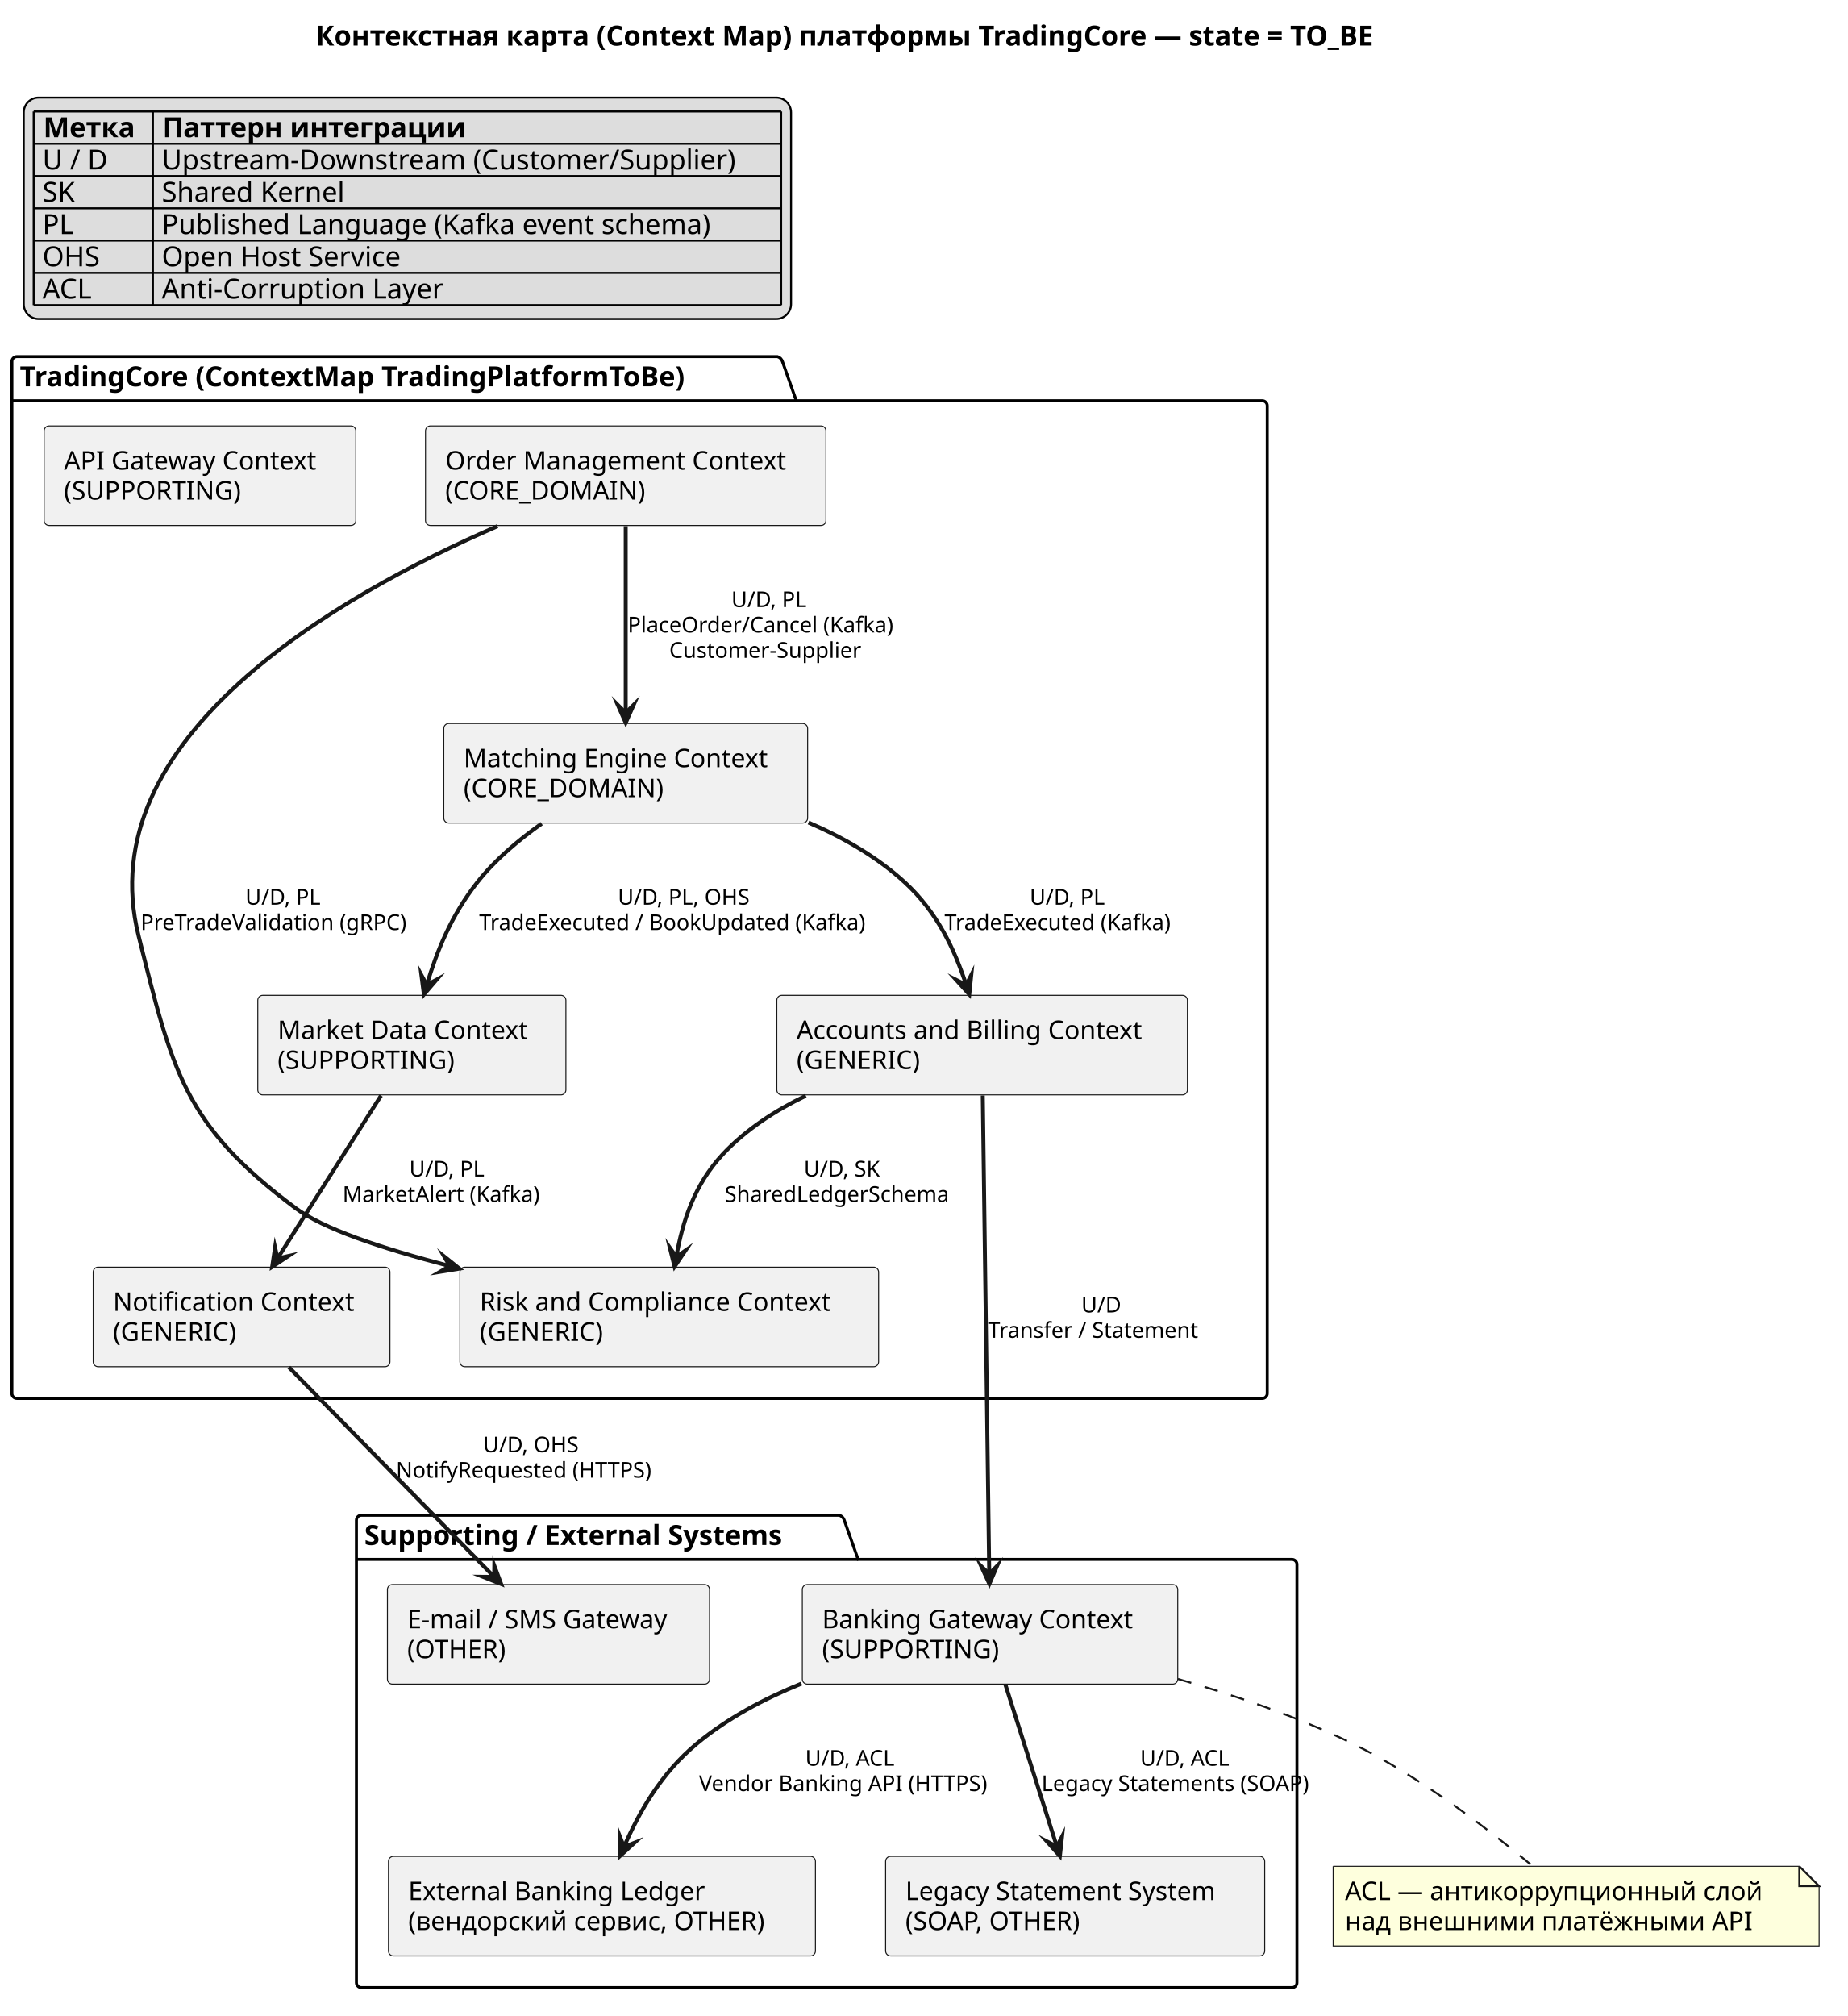
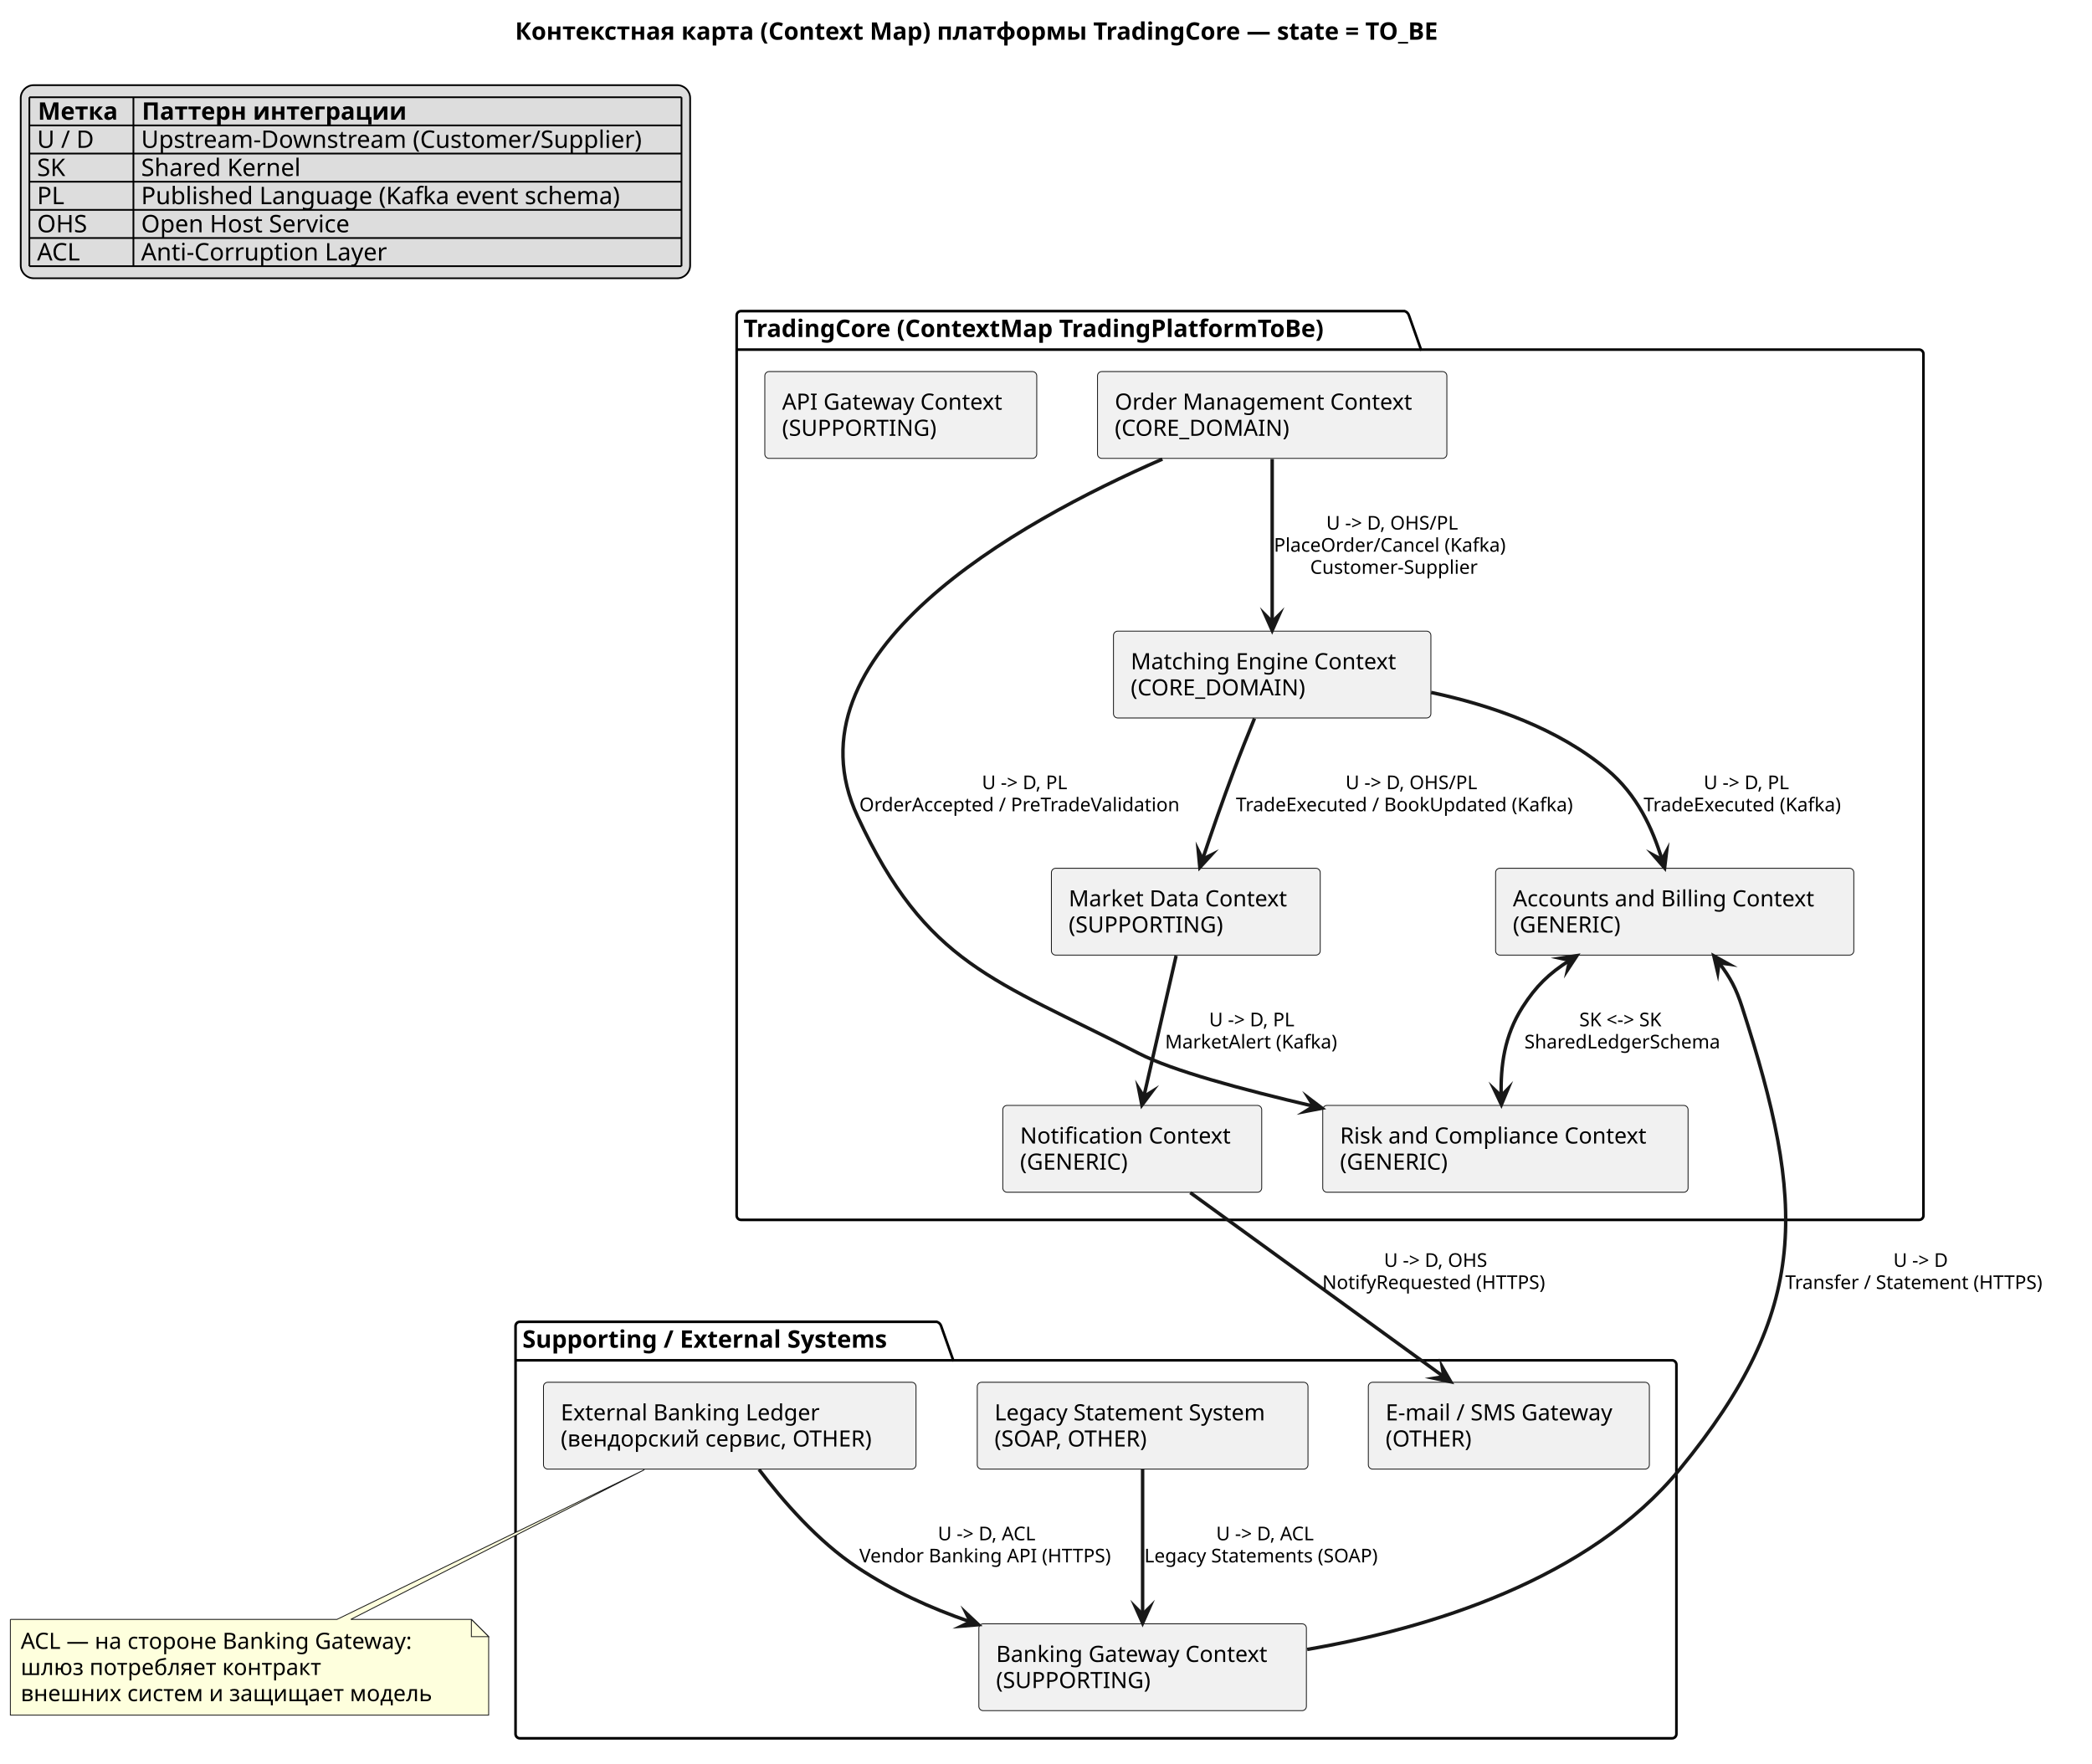
- <svg xmlns="http://www.w3.org/2000/svg" version="1.1" data-diagram-type="DESCRIPTION" style="width:933px;height:1018px;background:#FFFFFF;" width="933px" height="1018px" viewBox="0 0 933 1018" zoomAndPan="magnify" preserveAspectRatio="none" contentStyleType="text/css">
+ <svg xmlns="http://www.w3.org/2000/svg" version="1.1" data-diagram-type="DESCRIPTION" style="width:1211px;height:1021px;background:#FFFFFF;" width="1211px" height="1021px" viewBox="0 0 1211 1021" zoomAndPan="magnify" preserveAspectRatio="none" contentStyleType="text/css">
  <defs />
  <g font-family="sans-serif" lengthAdjust="spacing">
    <g class="title" data-source-line="1">
-       <text x="159.389" y="22.995" fill="#000" font-size="14" textLength="607.934" font-weight="700">Контекстная карта (Context Map) платформы TradingCore — state = TO_BE</text>
+       <text x="298.166" y="22.995" fill="#000" font-size="14" textLength="607.934" font-weight="700">Контекстная карта (Context Map) платформы TradingCore — state = TO_BE</text>
    </g>
    <g class="legend" data-source-line="7">
      <rect x="12" y="49.297" width="387.508" height="111.781" fill="#DDD" style="stroke:#000;stroke-width:1;" rx="7.5" ry="7.5" />
      <text x="21.874" y="69.292" fill="#000" font-size="14" textLength="50.49" font-weight="700">Метка</text>
      <text x="82.112" y="69.292" fill="#000" font-size="14" textLength="165.327" font-weight="700">Паттерн интеграции</text>
      <text x="21.45" y="85.589" fill="#000" font-size="14" textLength="34.645">U / D</text>
      <text x="81.688" y="85.589" fill="#000" font-size="14" textLength="308.369">Upstream-Downstream (Customer/Supplier)</text>
      <text x="21.45" y="101.886" fill="#000" font-size="14" textLength="18.067">SK</text>
      <text x="81.688" y="101.886" fill="#000" font-size="14" textLength="98.971">Shared Kernel</text>
      <text x="21.45" y="118.183" fill="#000" font-size="14" textLength="16.242">PL</text>
      <text x="81.688" y="118.183" fill="#000" font-size="14" textLength="299.407">Published Language (Kafka event schema)</text>
      <text x="21.45" y="134.479" fill="#000" font-size="14" textLength="30.434">OHS</text>
      <text x="81.688" y="134.479" fill="#000" font-size="14" textLength="129.91">Open Host Service</text>
      <text x="21.45" y="150.776" fill="#000" font-size="14" textLength="27.152">ACL</text>
      <text x="81.688" y="150.776" fill="#000" font-size="14" textLength="150.794">Anti-Corruption Layer</text>
      <line x1="17" y1="56.297" x2="394.508" y2="56.297" style="stroke:#000;stroke-width:1;" />
      <line x1="17" y1="72.594" x2="394.508" y2="72.594" style="stroke:#000;stroke-width:1;" />
      <line x1="17" y1="88.891" x2="394.508" y2="88.891" style="stroke:#000;stroke-width:1;" />
      <line x1="17" y1="105.188" x2="394.508" y2="105.188" style="stroke:#000;stroke-width:1;" />
      <line x1="17" y1="121.484" x2="394.508" y2="121.484" style="stroke:#000;stroke-width:1;" />
      <line x1="17" y1="137.781" x2="394.508" y2="137.781" style="stroke:#000;stroke-width:1;" />
      <line x1="17" y1="154.078" x2="394.508" y2="154.078" style="stroke:#000;stroke-width:1;" />
      <line x1="17" y1="56.297" x2="17" y2="154.078" style="stroke:#000;stroke-width:1;" />
      <line x1="77.238" y1="56.297" x2="77.238" y2="154.078" style="stroke:#000;stroke-width:1;" />
      <line x1="394.508" y1="56.297" x2="394.508" y2="154.078" style="stroke:#000;stroke-width:1;" />
    </g>
    <g class="cluster" data-qualified-name="TradingCore .ContextMap TradingPlatformToBe." id="ent0001" data-source-line="16">
-       <path d="M8.5,180.078 L392.661,180.078 A3.75,3.75 0 0 1 395.161,182.578 L402.161,202.375 L637.5,202.375 A2.5,2.5 0 0 1 640,204.875 L640,703.638 A2.5,2.5 0 0 1 637.5,706.138 L8.5,706.138 A2.5,2.5 0 0 1 6,703.638 L6,182.578 A2.5,2.5 0 0 1 8.5,180.078" style="stroke:#000;stroke-width:1.5;" fill="none" />
-       <line x1="6" y1="202.375" x2="402.161" y2="202.375" style="stroke:#000;stroke-width:1.5;" />
-       <text x="10" y="195.073" fill="#000" font-size="14" textLength="383.161" font-weight="700">TradingCore (ContextMap TradingPlatformToBe)</text>
+       <path d="M428.93,180.078 L813.091,180.078 A3.75,3.75 0 0 1 815.591,182.578 L822.591,202.375 L1110.93,202.375 A2.5,2.5 0 0 1 1113.43,204.875 L1113.43,703.638 A2.5,2.5 0 0 1 1110.93,706.138 L428.93,706.138 A2.5,2.5 0 0 1 426.43,703.638 L426.43,182.578 A2.5,2.5 0 0 1 428.93,180.078" style="stroke:#000;stroke-width:1.5;" fill="none" />
+       <line x1="426.43" y1="202.375" x2="822.591" y2="202.375" style="stroke:#000;stroke-width:1.5;" />
+       <text x="430.43" y="195.073" fill="#000" font-size="14" textLength="383.161" font-weight="700">TradingCore (ContextMap TradingPlatformToBe)</text>
    </g>
    <g class="cluster" data-qualified-name="Supporting . External Systems" id="ent0009" data-source-line="26">
-       <path d="M182.5,765.138 L423.879,765.138 A3.75,3.75 0 0 1 426.379,767.638 L433.379,787.435 L652.5,787.435 A2.5,2.5 0 0 1 655,789.935 L655,1001.168 A2.5,2.5 0 0 1 652.5,1003.668 L182.5,1003.668 A2.5,2.5 0 0 1 180,1001.168 L180,767.638 A2.5,2.5 0 0 1 182.5,765.138" style="stroke:#000;stroke-width:1.5;" fill="none" />
-       <line x1="180" y1="787.435" x2="433.379" y2="787.435" style="stroke:#000;stroke-width:1.5;" />
-       <text x="184" y="780.133" fill="#000" font-size="14" textLength="240.379" font-weight="700">Supporting / External Systems</text>
+       <path d="M300.93,765.138 L542.309,765.138 A3.75,3.75 0 0 1 544.809,767.638 L551.809,787.435 L967.93,787.435 A2.5,2.5 0 0 1 970.43,789.935 L970.43,1003.738 A2.5,2.5 0 0 1 967.93,1006.238 L300.93,1006.238 A2.5,2.5 0 0 1 298.43,1003.738 L298.43,767.638 A2.5,2.5 0 0 1 300.93,765.138" style="stroke:#000;stroke-width:1.5;" fill="none" />
+       <line x1="298.43" y1="787.435" x2="551.809" y2="787.435" style="stroke:#000;stroke-width:1.5;" />
+       <text x="302.43" y="780.133" fill="#000" font-size="14" textLength="240.379" font-weight="700">Supporting / External Systems</text>
    </g>
    <g class="entity" data-qualified-name="TradingCore .ContextMap TradingPlatformToBe..gateway_ctx" id="ent0002" data-source-line="17">
-       <rect x="22.29" y="215.078" width="157.414" height="50.266" fill="#F1F1F1" style="stroke:#181818;stroke-width:0.5;" rx="2.5" ry="2.5" />
-       <text x="32.29" y="237.145" fill="#000" font-size="13" textLength="137.414">API Gateway Context</text>
-       <text x="32.29" y="252.278" fill="#000" font-size="13" textLength="94.428">(SUPPORTING)</text>
+       <rect x="442.73" y="215.078" width="157.414" height="50.266" fill="#F1F1F1" style="stroke:#181818;stroke-width:0.5;" rx="2.5" ry="2.5" />
+       <text x="452.73" y="237.145" fill="#000" font-size="13" textLength="137.414">API Gateway Context</text>
+       <text x="452.73" y="252.278" fill="#000" font-size="13" textLength="94.428">(SUPPORTING)</text>
    </g>
    <g class="entity" data-qualified-name="TradingCore .ContextMap TradingPlatformToBe..order_ctx" id="ent0003" data-source-line="18">
-       <rect x="214.89" y="215.078" width="202.229" height="50.266" fill="#F1F1F1" style="stroke:#181818;stroke-width:0.5;" rx="2.5" ry="2.5" />
-       <text x="224.89" y="237.145" fill="#000" font-size="13" textLength="182.229">Order Management Context</text>
-       <text x="224.89" y="252.278" fill="#000" font-size="13" textLength="107.11">(CORE_DOMAIN)</text>
+       <rect x="635.32" y="215.078" width="202.229" height="50.266" fill="#F1F1F1" style="stroke:#181818;stroke-width:0.5;" rx="2.5" ry="2.5" />
+       <text x="645.32" y="237.145" fill="#000" font-size="13" textLength="182.229">Order Management Context</text>
+       <text x="645.32" y="252.278" fill="#000" font-size="13" textLength="107.11">(CORE_DOMAIN)</text>
    </g>
    <g class="entity" data-qualified-name="TradingCore .ContextMap TradingPlatformToBe..matching_ctx" id="ent0004" data-source-line="19">
-       <rect x="224.13" y="365.338" width="183.744" height="50.266" fill="#F1F1F1" style="stroke:#181818;stroke-width:0.5;" rx="2.5" ry="2.5" />
-       <text x="234.13" y="387.405" fill="#000" font-size="13" textLength="163.744">Matching Engine Context</text>
-       <text x="234.13" y="402.538" fill="#000" font-size="13" textLength="107.11">(CORE_DOMAIN)</text>
+       <rect x="644.56" y="365.348" width="183.744" height="50.266" fill="#F1F1F1" style="stroke:#181818;stroke-width:0.5;" rx="2.5" ry="2.5" />
+       <text x="654.56" y="387.415" fill="#000" font-size="13" textLength="163.744">Matching Engine Context</text>
+       <text x="654.56" y="402.548" fill="#000" font-size="13" textLength="107.11">(CORE_DOMAIN)</text>
    </g>
    <g class="entity" data-qualified-name="TradingCore .ContextMap TradingPlatformToBe..md_ctx" id="ent0005" data-source-line="20">
-       <rect x="130.19" y="502.608" width="155.611" height="50.266" fill="#F1F1F1" style="stroke:#181818;stroke-width:0.5;" rx="2.5" ry="2.5" />
-       <text x="140.19" y="524.675" fill="#000" font-size="13" textLength="135.611">Market Data Context</text>
-       <text x="140.19" y="539.808" fill="#000" font-size="13" textLength="94.428">(SUPPORTING)</text>
+       <rect x="608.63" y="502.608" width="155.611" height="50.266" fill="#F1F1F1" style="stroke:#181818;stroke-width:0.5;" rx="2.5" ry="2.5" />
+       <text x="618.63" y="524.675" fill="#000" font-size="13" textLength="135.611">Market Data Context</text>
+       <text x="618.63" y="539.808" fill="#000" font-size="13" textLength="94.428">(SUPPORTING)</text>
    </g>
    <g class="entity" data-qualified-name="TradingCore .ContextMap TradingPlatformToBe..accounts_ctx" id="ent0006" data-source-line="21">
-       <rect x="392.32" y="502.608" width="207.357" height="50.266" fill="#F1F1F1" style="stroke:#181818;stroke-width:0.5;" rx="2.5" ry="2.5" />
-       <text x="402.32" y="524.675" fill="#000" font-size="13" textLength="187.357">Accounts and Billing Context</text>
-       <text x="402.32" y="539.808" fill="#000" font-size="13" textLength="68.313">(GENERIC)</text>
+       <rect x="865.76" y="502.608" width="207.357" height="50.266" fill="#F1F1F1" style="stroke:#181818;stroke-width:0.5;" rx="2.5" ry="2.5" />
+       <text x="875.76" y="524.675" fill="#000" font-size="13" textLength="187.357">Accounts and Billing Context</text>
+       <text x="875.76" y="539.808" fill="#000" font-size="13" textLength="68.313">(GENERIC)</text>
    </g>
    <g class="entity" data-qualified-name="TradingCore .ContextMap TradingPlatformToBe..risk_ctx" id="ent0007" data-source-line="22">
-       <rect x="232.26" y="639.868" width="211.477" height="50.266" fill="#F1F1F1" style="stroke:#181818;stroke-width:0.5;" rx="2.5" ry="2.5" />
-       <text x="242.26" y="661.935" fill="#000" font-size="13" textLength="191.477">Risk and Compliance Context</text>
-       <text x="242.26" y="677.068" fill="#000" font-size="13" textLength="68.313">(GENERIC)</text>
+       <rect x="765.7" y="639.878" width="211.477" height="50.266" fill="#F1F1F1" style="stroke:#181818;stroke-width:0.5;" rx="2.5" ry="2.5" />
+       <text x="775.7" y="661.945" fill="#000" font-size="13" textLength="191.477">Risk and Compliance Context</text>
+       <text x="775.7" y="677.078" fill="#000" font-size="13" textLength="68.313">(GENERIC)</text>
    </g>
    <g class="entity" data-qualified-name="TradingCore .ContextMap TradingPlatformToBe..notify_ctx" id="ent0008" data-source-line="23">
-       <rect x="47.06" y="639.868" width="149.879" height="50.266" fill="#F1F1F1" style="stroke:#181818;stroke-width:0.5;" rx="2.5" ry="2.5" />
-       <text x="57.06" y="661.935" fill="#000" font-size="13" textLength="129.879">Notification Context</text>
-       <text x="57.06" y="677.068" fill="#000" font-size="13" textLength="68.313">(GENERIC)</text>
+       <rect x="580.49" y="639.878" width="149.879" height="50.266" fill="#F1F1F1" style="stroke:#181818;stroke-width:0.5;" rx="2.5" ry="2.5" />
+       <text x="590.49" y="661.945" fill="#000" font-size="13" textLength="129.879">Notification Context</text>
+       <text x="590.49" y="677.078" fill="#000" font-size="13" textLength="68.313">(GENERIC)</text>
    </g>
    <g class="entity" data-qualified-name="Supporting . External Systems.banking_ctx" id="ent0010" data-source-line="27">
-       <rect x="405.2" y="800.138" width="189.603" height="50.266" fill="#F1F1F1" style="stroke:#181818;stroke-width:0.5;" rx="2.5" ry="2.5" />
-       <text x="415.2" y="822.205" fill="#000" font-size="13" textLength="169.603">Banking Gateway Context</text>
-       <text x="415.2" y="837.338" fill="#000" font-size="13" textLength="94.428">(SUPPORTING)</text>
+       <rect x="566.63" y="939.968" width="189.603" height="50.266" fill="#F1F1F1" style="stroke:#181818;stroke-width:0.5;" rx="2.5" ry="2.5" />
+       <text x="576.63" y="962.035" fill="#000" font-size="13" textLength="169.603">Banking Gateway Context</text>
+       <text x="576.63" y="977.168" fill="#000" font-size="13" textLength="94.428">(SUPPORTING)</text>
    </g>
    <g class="entity" data-qualified-name="Supporting . External Systems.ledger_ctx" id="ent0011" data-source-line="28">
-       <rect x="196.18" y="937.398" width="215.641" height="50.266" fill="#F1F1F1" style="stroke:#181818;stroke-width:0.5;" rx="2.5" ry="2.5" />
-       <text x="206.18" y="959.465" fill="#000" font-size="13" textLength="160.272">External Banking Ledger</text>
-       <text x="206.18" y="974.598" fill="#000" font-size="13" textLength="195.641">(вендорский сервис, OTHER)</text>
+       <rect x="314.61" y="800.138" width="215.641" height="50.266" fill="#F1F1F1" style="stroke:#181818;stroke-width:0.5;" rx="2.5" ry="2.5" />
+       <text x="324.61" y="822.205" fill="#000" font-size="13" textLength="160.272">External Banking Ledger</text>
+       <text x="324.61" y="837.338" fill="#000" font-size="13" textLength="195.641">(вендорский сервис, OTHER)</text>
    </g>
    <g class="entity" data-qualified-name="Supporting . External Systems.legacy_ctx" id="ent0012" data-source-line="29">
-       <rect x="447.27" y="937.398" width="191.45" height="50.266" fill="#F1F1F1" style="stroke:#181818;stroke-width:0.5;" rx="2.5" ry="2.5" />
-       <text x="457.27" y="959.465" fill="#000" font-size="13" textLength="171.45">Legacy Statement System</text>
-       <text x="457.27" y="974.598" fill="#000" font-size="13" textLength="98.82">(SOAP, OTHER)</text>
+       <rect x="565.71" y="800.138" width="191.45" height="50.266" fill="#F1F1F1" style="stroke:#181818;stroke-width:0.5;" rx="2.5" ry="2.5" />
+       <text x="575.71" y="822.205" fill="#000" font-size="13" textLength="171.45">Legacy Statement System</text>
+       <text x="575.71" y="837.338" fill="#000" font-size="13" textLength="98.82">(SOAP, OTHER)</text>
    </g>
    <g class="entity" data-qualified-name="Supporting . External Systems.email_ctx" id="ent0013" data-source-line="30">
-       <rect x="195.66" y="800.138" width="162.683" height="50.266" fill="#F1F1F1" style="stroke:#181818;stroke-width:0.5;" rx="2.5" ry="2.5" />
-       <text x="205.66" y="822.205" fill="#000" font-size="13" textLength="142.683">E-mail / SMS Gateway</text>
-       <text x="205.66" y="837.338" fill="#000" font-size="13" textLength="55.339">(OTHER)</text>
+       <rect x="792.09" y="800.138" width="162.683" height="50.266" fill="#F1F1F1" style="stroke:#181818;stroke-width:0.5;" rx="2.5" ry="2.5" />
+       <text x="802.09" y="822.205" fill="#000" font-size="13" textLength="142.683">E-mail / SMS Gateway</text>
+       <text x="802.09" y="837.338" fill="#000" font-size="13" textLength="55.339">(OTHER)</text>
    </g>
-     <g class="entity" data-qualified-name="GMN24" id="ent0025" data-source-line="46">
-       <path d="M673.29,942.398 L673.29,982.664 L918.711,982.664 L918.711,952.398 L908.711,942.398 L673.29,942.398" style="stroke:#181818;stroke-width:0.5;" fill="#FEFFDD" />
-       <path d="M908.711,942.398 L908.711,952.398 L918.711,952.398 L908.711,942.398" style="stroke:#181818;stroke-width:1;" fill="#FEFFDD" />
-       <text x="679.29" y="959.465" fill="#000" font-size="13" textLength="224.421">ACL — антикоррупционный слой</text>
-       <text x="679.29" y="974.598" fill="#000" font-size="13" textLength="218.753">над внешними платёжными API</text>
+     <g class="entity" data-qualified-name="GMN24" id="ent0025" data-source-line="47">
+       <path d="M6,937.408 L6,992.807 A0,0 0 0 0 6,992.807 L282.868,992.807 A0,0 0 0 0 282.868,992.807 L282.868,947.408 L272.868,937.408 L203.06,937.408 L373.05,850.758 L195.06,937.408 L6,937.408 A0,0 0 0 0 6,937.408" style="stroke:#181818;stroke-width:0.5;" fill="#FEFFDD" />
+       <path d="M272.868,937.408 L272.868,947.408 L282.868,947.408 L272.868,937.408" style="stroke:#181818;stroke-width:0.5;" fill="#FEFFDD" />
+       <text x="12" y="954.475" fill="#000" font-size="13" textLength="245.28">ACL — на стороне Banking Gateway:</text>
+       <text x="12" y="969.608" fill="#000" font-size="13" textLength="189.839">шлюз потребляет контракт</text>
+       <text x="12" y="984.741" fill="#000" font-size="13" textLength="255.868">внешних систем и защищает модель</text>
    </g>
-     <g class="link" data-entity-1="ent0003" data-entity-2="ent0004" id="lnk14" data-source-line="34" data-link-type="dependency">
-       <path d="M316,265.688 C316,293.158 316,332.468 316,359.958" style="stroke:#181818;stroke-width:2;" fill="none" id="order_ctx-to-matching_ctx" />
-       <polygon points="316,364.958,320,355.958,316,359.958,312,355.958,316,364.958" fill="#181818" style="stroke:#181818;stroke-width:2;stroke-linejoin:miter;stroke-miterlimit:10;" />
-       <text x="369.352" y="306.549" fill="#000" font-size="11" textLength="39.982">U/D, PL</text>
-       <text x="317" y="319.353" fill="#000" font-size="11" textLength="144.687">PlaceOrder/Cancel (Kafka)</text>
-       <text x="337.982" y="332.158" fill="#000" font-size="11" textLength="102.722">Customer-Supplier</text>
+     <g class="link" data-entity-1="ent0003" data-entity-2="ent0004" id="lnk14" data-source-line="35" data-link-type="dependency">
+       <path d="M736.43,265.698 C736.43,293.168 736.43,332.468 736.43,359.958" style="stroke:#181818;stroke-width:2;" fill="none" id="order_ctx-to-matching_ctx" />
+       <polygon points="736.43,364.958,740.43,355.958,736.43,359.958,732.43,355.958,736.43,364.958" fill="#181818" style="stroke:#181818;stroke-width:2;stroke-linejoin:miter;stroke-miterlimit:10;" />
+       <text x="767.736" y="306.559" fill="#000" font-size="11" textLength="84.074">U -&gt; D, OHS/PL</text>
+       <text x="737.43" y="319.363" fill="#000" font-size="11" textLength="144.687">PlaceOrder/Cancel (Kafka)</text>
+       <text x="758.412" y="332.168" fill="#000" font-size="11" textLength="102.722">Customer-Supplier</text>
    </g>
-     <g class="link" data-entity-1="ent0003" data-entity-2="ent0007" id="lnk15" data-source-line="35" data-link-type="dependency">
-       <path d="M251.24,265.698 C170.22,300.878 44.91,372.658 70,472.608 C87.14,540.878 92.68,567.658 149,609.868 C163.17,620.488 192.054,630.129 227.164,639.339" style="stroke:#181818;stroke-width:2;" fill="none" id="order_ctx-to-risk_ctx" />
-       <polygon points="232,640.608,224.309,634.455,227.164,639.339,222.28,642.194,232,640.608" fill="#181818" style="stroke:#181818;stroke-width:2;stroke-linejoin:miter;stroke-miterlimit:10;" />
-       <text x="123.932" y="456.819" fill="#000" font-size="11" textLength="39.982">U/D, PL</text>
-       <text x="71" y="469.623" fill="#000" font-size="11" textLength="145.847">PreTradeValidation (gRPC)</text>
+     <g class="link" data-entity-1="ent0003" data-entity-2="ent0007" id="lnk15" data-source-line="36" data-link-type="dependency">
+       <path d="M672.87,265.758 C587.9,302.738 452.75,378.508 496.43,472.608 C536.31,558.518 575.16,566.658 659.43,609.878 C678.62,619.708 717.592,630.328 760.462,640.368" style="stroke:#181818;stroke-width:2;" fill="none" id="order_ctx-to-risk_ctx" />
+       <polygon points="765.33,641.508,757.479,635.561,760.462,640.368,755.655,643.351,765.33,641.508" fill="#181818" style="stroke:#181818;stroke-width:2;stroke-linejoin:miter;stroke-miterlimit:10;" />
+       <text x="568.409" y="456.819" fill="#000" font-size="11" textLength="56.456">U -&gt; D, PL</text>
+       <text x="497.43" y="469.623" fill="#000" font-size="11" textLength="198.414">OrderAccepted / PreTradeValidation</text>
    </g>
-     <g class="link" data-entity-1="ent0004" data-entity-2="ent0005" id="lnk16" data-source-line="36" data-link-type="dependency">
-       <path d="M273.55,415.898 C261.85,424.178 249.93,434.238 241,445.608 C227.85,462.348 220.642,480.248 215.522,497.378" style="stroke:#181818;stroke-width:2;" fill="none" id="matching_ctx-to-md_ctx" />
-       <polygon points="214.09,502.168,220.5,494.691,215.522,497.378,212.835,492.4,214.09,502.168" fill="#181818" style="stroke:#181818;stroke-width:2;stroke-linejoin:miter;stroke-miterlimit:10;" />
-       <text x="312.034" y="456.819" fill="#000" font-size="11" textLength="70.888">U/D, PL, OHS</text>
-       <text x="242" y="469.623" fill="#000" font-size="11" textLength="210.955">TradeExecuted / BookUpdated (Kafka)</text>
+     <g class="link" data-entity-1="ent0004" data-entity-2="ent0005" id="lnk16" data-source-line="37" data-link-type="dependency">
+       <path d="M726.19,415.888 C722.39,425.158 718.11,435.828 714.43,445.608 C707.36,464.438 701.549,481.237 696.139,497.377" style="stroke:#181818;stroke-width:2;" fill="none" id="matching_ctx-to-md_ctx" />
+       <polygon points="694.55,502.118,701.203,494.856,696.139,497.377,693.618,492.313,694.55,502.118" fill="#181818" style="stroke:#181818;stroke-width:2;stroke-linejoin:miter;stroke-miterlimit:10;" />
+       <text x="778.871" y="456.819" fill="#000" font-size="11" textLength="84.074">U -&gt; D, OHS/PL</text>
+       <text x="715.43" y="469.623" fill="#000" font-size="11" textLength="210.955">TradeExecuted / BookUpdated (Kafka)</text>
    </g>
-     <g class="link" data-entity-1="ent0004" data-entity-2="ent0006" id="lnk17" data-source-line="37" data-link-type="dependency">
-       <path d="M408.3,415.338 C425.89,422.928 443.12,432.808 457,445.608 C473.43,460.748 482.124,479.536 487.964,497.376" style="stroke:#181818;stroke-width:2;" fill="none" id="matching_ctx-to-accounts_ctx" />
-       <polygon points="489.52,502.128,490.522,492.33,487.964,497.376,482.919,494.819,489.52,502.128" fill="#181818" style="stroke:#181818;stroke-width:2;stroke-linejoin:miter;stroke-miterlimit:10;" />
-       <text x="520.039" y="456.819" fill="#000" font-size="11" textLength="39.982">U/D, PL</text>
-       <text x="477" y="469.623" fill="#000" font-size="11" textLength="126.06">TradeExecuted (Kafka)</text>
+     <g class="link" data-entity-1="ent0004" data-entity-2="ent0006" id="lnk17" data-source-line="38" data-link-type="dependency">
+       <path d="M828.44,400.828 C863.52,408.308 901.89,421.688 930.43,445.608 C947.8,460.158 956.541,479.479 962.121,497.639" style="stroke:#181818;stroke-width:2;" fill="none" id="matching_ctx-to-accounts_ctx" />
+       <polygon points="963.59,502.418,964.77,492.64,962.121,497.639,957.123,494.99,963.59,502.418" fill="#181818" style="stroke:#181818;stroke-width:2;stroke-linejoin:miter;stroke-miterlimit:10;" />
+       <text x="986.232" y="456.819" fill="#000" font-size="11" textLength="56.456">U -&gt; D, PL</text>
+       <text x="951.43" y="469.623" fill="#000" font-size="11" textLength="126.06">TradeExecuted (Kafka)</text>
    </g>
-     <g class="link" data-entity-1="ent0006" data-entity-2="ent0007" id="lnk18" data-source-line="38" data-link-type="dependency">
-       <path d="M406.95,553.308 C391.43,560.788 376.58,570.448 365,582.868 C350.53,598.398 344.667,616.974 341.547,634.694" style="stroke:#181818;stroke-width:2;" fill="none" id="accounts_ctx-to-risk_ctx" />
-       <polygon points="340.68,639.618,346.18,631.448,341.547,634.694,338.301,630.061,340.68,639.618" fill="#181818" style="stroke:#181818;stroke-width:2;stroke-linejoin:miter;stroke-miterlimit:10;" />
-       <text x="405.964" y="594.079" fill="#000" font-size="11" textLength="41.417">U/D, SK</text>
-       <text x="366" y="606.883" fill="#000" font-size="11" textLength="121.344">SharedLedgerSchema</text>
+     <g class="link" data-entity-1="ent0006" data-entity-2="ent0007" id="lnk18" data-source-line="39" data-link-type="dependency">
+       <path d="M908.631,555.897 C896.481,563.687 889.19,570.798 881.43,582.878 C870.7,599.588 868.59,617.29 869,634.43" style="stroke:#181818;stroke-width:2;" fill="none" id="accounts_ctx-risk_ctx" />
+       <polygon points="912.84,553.198,903.105,554.688,908.631,555.897,907.422,561.423,912.84,553.198" fill="#181818" style="stroke:#181818;stroke-width:2;stroke-linejoin:miter;stroke-miterlimit:10;" />
+       <polygon points="869.12,639.428,872.904,630.335,869,634.43,864.906,630.526,869.12,639.428" fill="#181818" style="stroke:#181818;stroke-width:2;stroke-linejoin:miter;stroke-miterlimit:10;" />
+       <text x="914.208" y="594.089" fill="#000" font-size="11" textLength="57.788">SK &lt;-&gt; SK</text>
+       <text x="882.43" y="606.893" fill="#000" font-size="11" textLength="121.344">SharedLedgerSchema</text>
    </g>
-     <g class="link" data-entity-1="ent0005" data-entity-2="ent0008" id="lnk19" data-source-line="39" data-link-type="dependency">
-       <path d="M192.43,553.238 C176.84,577.748 155.682,611.018 140.142,635.468" style="stroke:#181818;stroke-width:2;" fill="none" id="md_ctx-to-notify_ctx" />
-       <polygon points="137.46,639.688,145.663,634.238,140.142,635.468,138.912,629.947,137.46,639.688" fill="#181818" style="stroke:#181818;stroke-width:2;stroke-linejoin:miter;stroke-miterlimit:10;" />
-       <text x="206.712" y="594.079" fill="#000" font-size="11" textLength="39.982">U/D, PL</text>
-       <text x="173" y="606.883" fill="#000" font-size="11" textLength="107.406">MarketAlert (Kafka)</text>
+     <g class="link" data-entity-1="ent0005" data-entity-2="ent0008" id="lnk19" data-source-line="40" data-link-type="dependency">
+       <path d="M680.82,553.238 C675.2,577.748 667.726,610.374 662.126,634.824" style="stroke:#181818;stroke-width:2;" fill="none" id="md_ctx-to-notify_ctx" />
+       <polygon points="661.01,639.698,666.918,631.818,662.126,634.824,659.12,630.032,661.01,639.698" fill="#181818" style="stroke:#181818;stroke-width:2;stroke-linejoin:miter;stroke-miterlimit:10;" />
+       <text x="699.905" y="594.089" fill="#000" font-size="11" textLength="56.456">U -&gt; D, PL</text>
+       <text x="674.43" y="606.893" fill="#000" font-size="11" textLength="107.406">MarketAlert (Kafka)</text>
    </g>
-     <g class="link" data-entity-1="ent0006" data-entity-2="ent0010" id="lnk20" data-source-line="40" data-link-type="dependency">
-       <path d="M496.33,553.178 C497.08,608.768 498.853,739.189 499.603,794.809" style="stroke:#181818;stroke-width:2;" fill="none" id="accounts_ctx-to-banking_ctx" />
-       <polygon points="499.67,799.808,503.548,790.755,499.603,794.809,495.549,790.863,499.67,799.808" fill="#181818" style="stroke:#181818;stroke-width:2;stroke-linejoin:miter;stroke-miterlimit:10;" />
-       <text x="546.102" y="662.719" fill="#000" font-size="11" textLength="20.228">U/D</text>
-       <text x="499" y="675.523" fill="#000" font-size="11" textLength="114.431">Transfer / Statement</text>
+     <g class="link" data-entity-1="ent0010" data-entity-2="ent0006" id="lnk20" data-source-line="41" data-link-type="dependency">
+       <path d="M756.68,954.798 C827.13,942.668 919.65,914.738 972.43,850.408 C1048.54,757.658 1045.28,697.048 1008.43,582.878 C1005.02,572.288 1001.701,566.022 995.111,557.332" style="stroke:#181818;stroke-width:2;" fill="none" id="banking_ctx-to-accounts_ctx" />
+       <polygon points="992.09,553.348,994.341,562.936,995.111,557.332,1000.715,558.102,992.09,553.348" fill="#181818" style="stroke:#181818;stroke-width:2;stroke-linejoin:miter;stroke-miterlimit:10;" />
+       <text x="1095.998" y="733.349" fill="#000" font-size="11" textLength="36.701">U -&gt; D</text>
+       <text x="1033.43" y="746.153" fill="#000" font-size="11" textLength="161.836">Transfer / Statement (HTTPS)</text>
    </g>
-     <g class="link" data-entity-1="ent0010" data-entity-2="ent0011" id="lnk21" data-source-line="41" data-link-type="dependency">
-       <path d="M404.78,850.138 C385.99,857.748 367.36,867.638 352,880.398 C333.88,895.468 322.963,914.677 315.123,932.607" style="stroke:#181818;stroke-width:2;" fill="none" id="banking_ctx-to-ledger_ctx" />
-       <polygon points="313.12,937.188,320.391,930.544,315.123,932.607,313.061,927.339,313.12,937.188" fill="#181818" style="stroke:#181818;stroke-width:2;stroke-linejoin:miter;stroke-miterlimit:10;" />
-       <text x="406.692" y="891.609" fill="#000" font-size="11" textLength="48.555">U/D, ACL</text>
-       <text x="353" y="904.413" fill="#000" font-size="11" textLength="155.939">Vendor Banking API (HTTPS)</text>
+     <g class="link" data-entity-1="ent0011" data-entity-2="ent0010" id="lnk21" data-source-line="42" data-link-type="dependency">
+       <path d="M439.36,850.618 C452.94,868.548 473.49,892.338 496.43,907.408 C517.57,921.288 537.757,930.506 561.717,938.836" style="stroke:#181818;stroke-width:2;" fill="none" id="ledger_ctx-to-banking_ctx" />
+       <polygon points="566.44,940.478,559.253,933.744,561.717,938.836,556.626,941.301,566.44,940.478" fill="#181818" style="stroke:#181818;stroke-width:2;stroke-linejoin:miter;stroke-miterlimit:10;" />
+       <text x="542.886" y="891.619" fill="#000" font-size="11" textLength="65.028">U -&gt; D, ACL</text>
+       <text x="497.43" y="904.423" fill="#000" font-size="11" textLength="155.939">Vendor Banking API (HTTPS)</text>
    </g>
-     <g class="link" data-entity-1="ent0010" data-entity-2="ent0012" id="lnk22" data-source-line="42" data-link-type="dependency">
-       <path d="M507.79,850.768 C515.58,875.278 525.986,908.003 533.756,932.453" style="stroke:#181818;stroke-width:2;" fill="none" id="banking_ctx-to-legacy_ctx" />
-       <polygon points="535.27,937.218,536.356,927.429,533.756,932.453,528.732,929.852,535.27,937.218" fill="#181818" style="stroke:#181818;stroke-width:2;stroke-linejoin:miter;stroke-miterlimit:10;" />
-       <text x="575.806" y="891.609" fill="#000" font-size="11" textLength="48.555">U/D, ACL</text>
-       <text x="526" y="904.413" fill="#000" font-size="11" textLength="148.167">Legacy Statements (SOAP)</text>
+     <g class="link" data-entity-1="ent0012" data-entity-2="ent0010" id="lnk22" data-source-line="43" data-link-type="dependency">
+       <path d="M661.43,850.598 C661.43,875.638 661.43,909.438 661.43,934.558" style="stroke:#181818;stroke-width:2;" fill="none" id="legacy_ctx-to-banking_ctx" />
+       <polygon points="661.43,939.558,665.43,930.558,661.43,934.558,657.43,930.558,661.43,939.558" fill="#181818" style="stroke:#181818;stroke-width:2;stroke-linejoin:miter;stroke-miterlimit:10;" />
+       <text x="704" y="891.619" fill="#000" font-size="11" textLength="65.028">U -&gt; D, ACL</text>
+       <text x="662.43" y="904.423" fill="#000" font-size="11" textLength="148.167">Legacy Statements (SOAP)</text>
    </g>
-     <g class="link" data-entity-1="ent0008" data-entity-2="ent0013" id="lnk23" data-source-line="43" data-link-type="dependency">
-       <path d="M145.88,690.388 C175.01,720.128 220.451,766.536 249.591,796.286" style="stroke:#181818;stroke-width:2;" fill="none" id="notify_ctx-to-email_ctx" />
-       <polygon points="253.09,799.858,249.65,790.63,249.591,796.286,243.935,796.228,253.09,799.858" fill="#181818" style="stroke:#181818;stroke-width:2;stroke-linejoin:miter;stroke-miterlimit:10;" />
-       <text x="243.954" y="733.349" fill="#000" font-size="11" textLength="51.133">U/D, OHS</text>
-       <text x="200" y="746.153" fill="#000" font-size="11" textLength="139.042">NotifyRequested (HTTPS)</text>
-     </g>
-     <g class="link" data-entity-1="ent0010" data-entity-2="ent0025" id="lnk26" data-source-line="46" data-link-type="association">
-       <path d="M594.9,847.818 C623.95,856.128 655.47,866.928 683,880.398 C717.06,897.068 751.84,923.808 773.65,941.998" style="stroke:#181818;stroke-width:1;stroke-dasharray:7,7;" fill="none" id="banking_ctx-GMN24" />
+     <g class="link" data-entity-1="ent0008" data-entity-2="ent0013" id="lnk23" data-source-line="44" data-link-type="dependency">
+       <path d="M689.02,690.388 C729.98,720.128 794.784,767.17 835.764,796.93" style="stroke:#181818;stroke-width:2;" fill="none" id="notify_ctx-to-email_ctx" />
+       <polygon points="839.81,799.868,834.878,791.343,835.764,796.93,830.177,797.816,839.81,799.868" fill="#181818" style="stroke:#181818;stroke-width:2;stroke-linejoin:miter;stroke-miterlimit:10;" />
+       <text x="801.148" y="733.349" fill="#000" font-size="11" textLength="67.606">U -&gt; D, OHS</text>
+       <text x="765.43" y="746.153" fill="#000" font-size="11" textLength="139.042">NotifyRequested (HTTPS)</text>
    </g>
  </g>
</svg>
